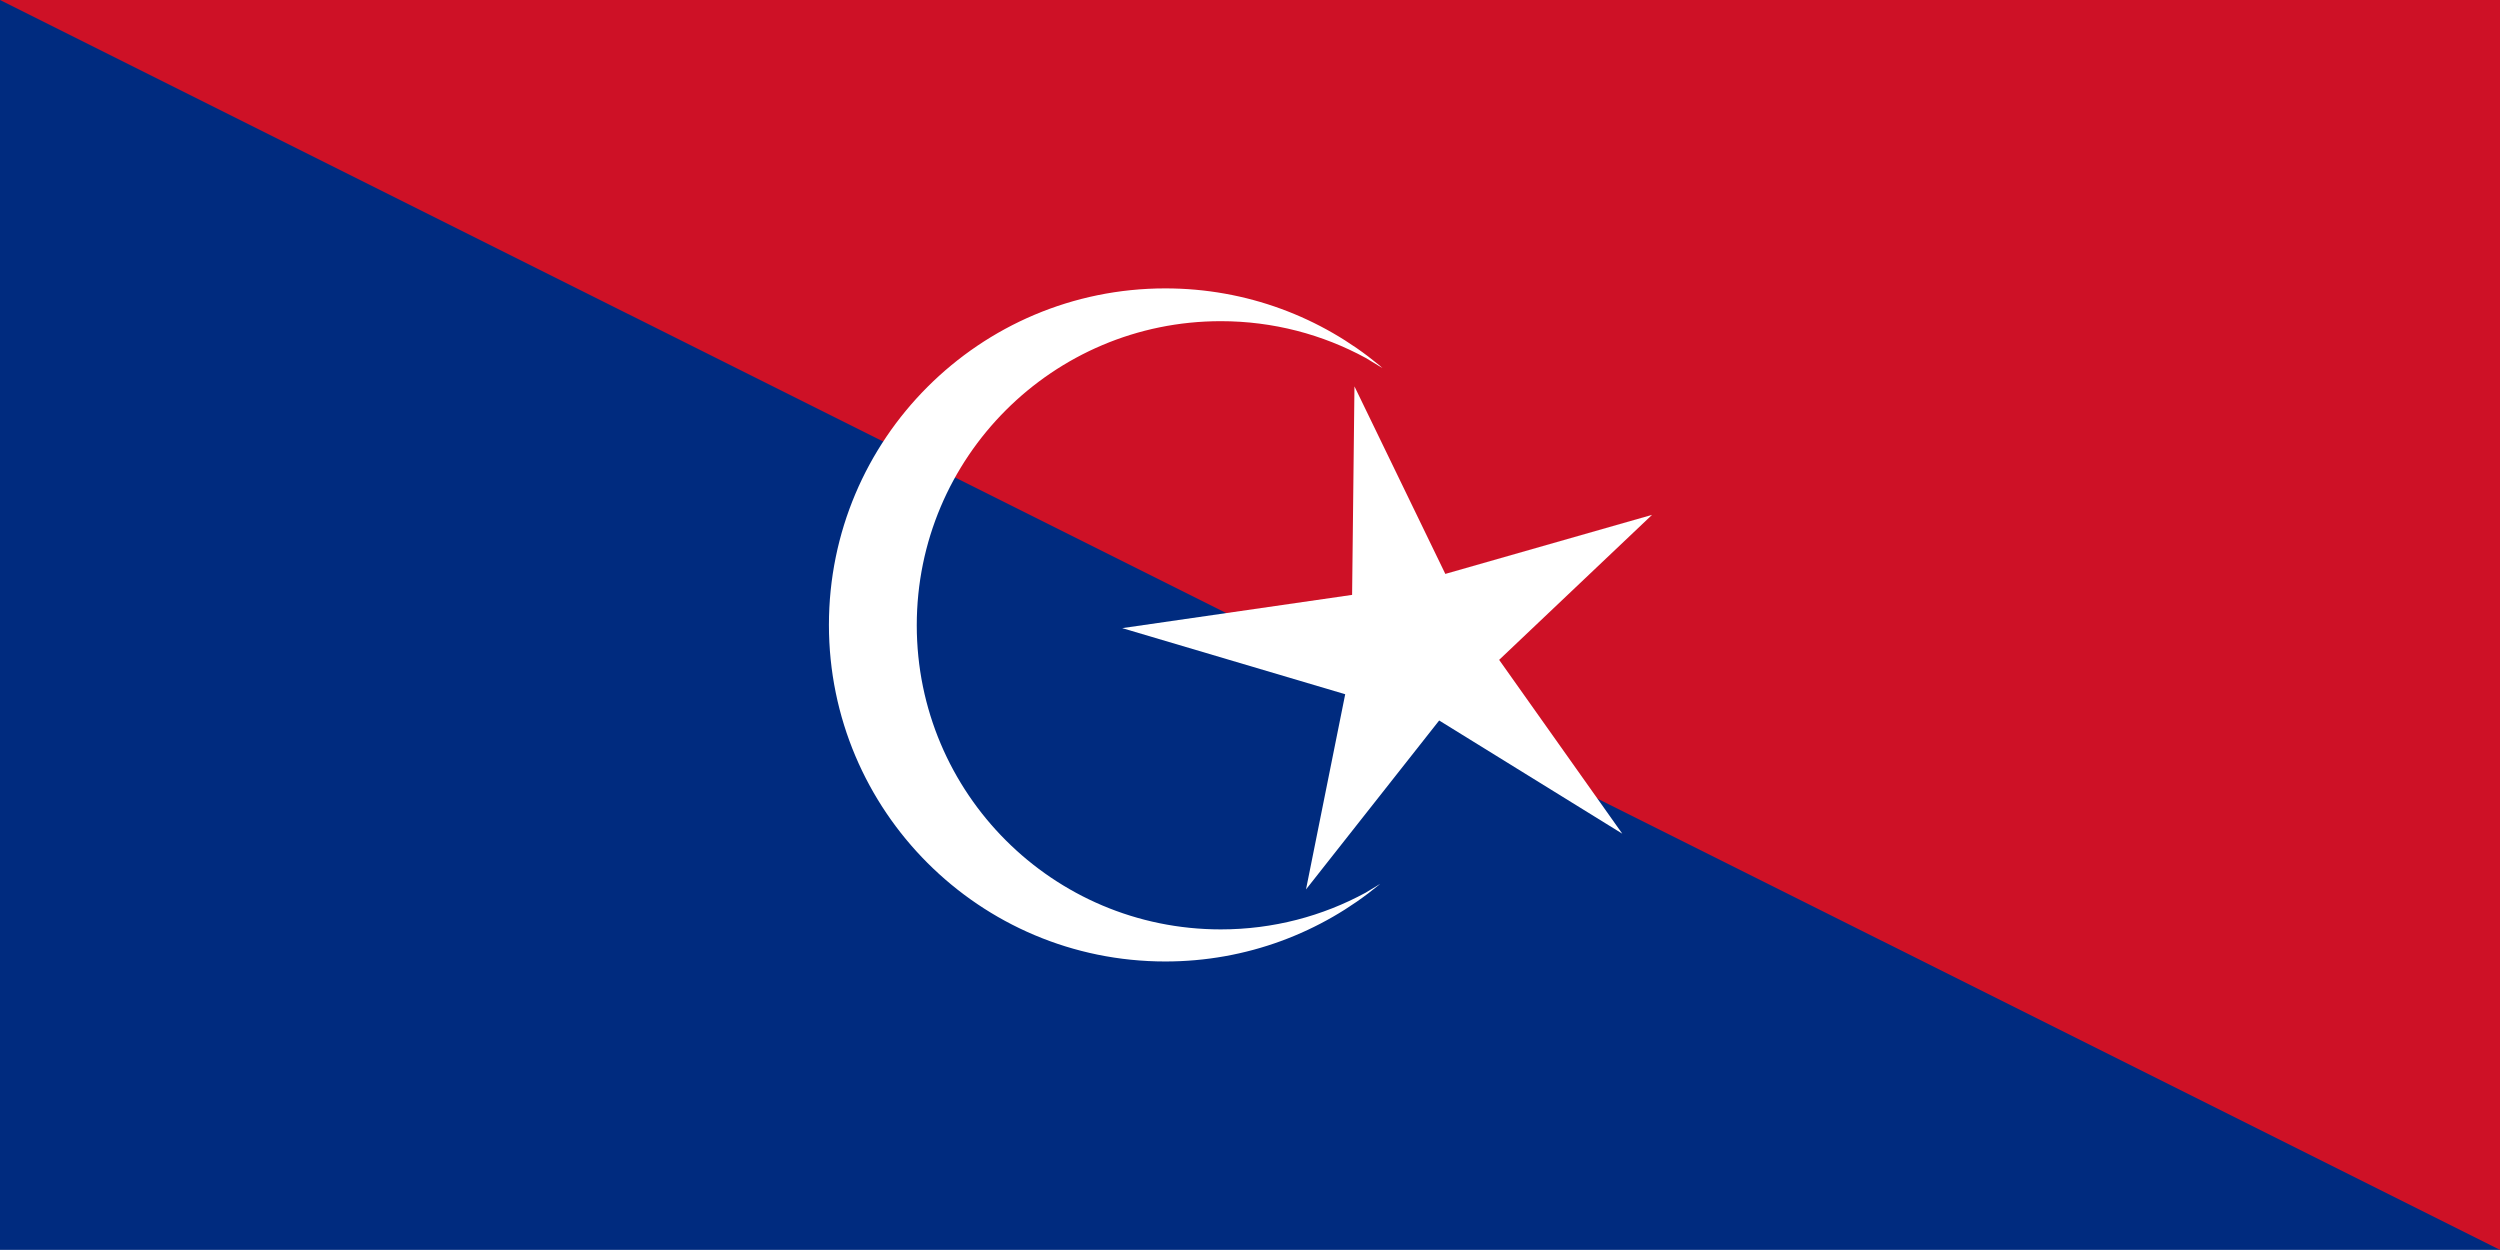
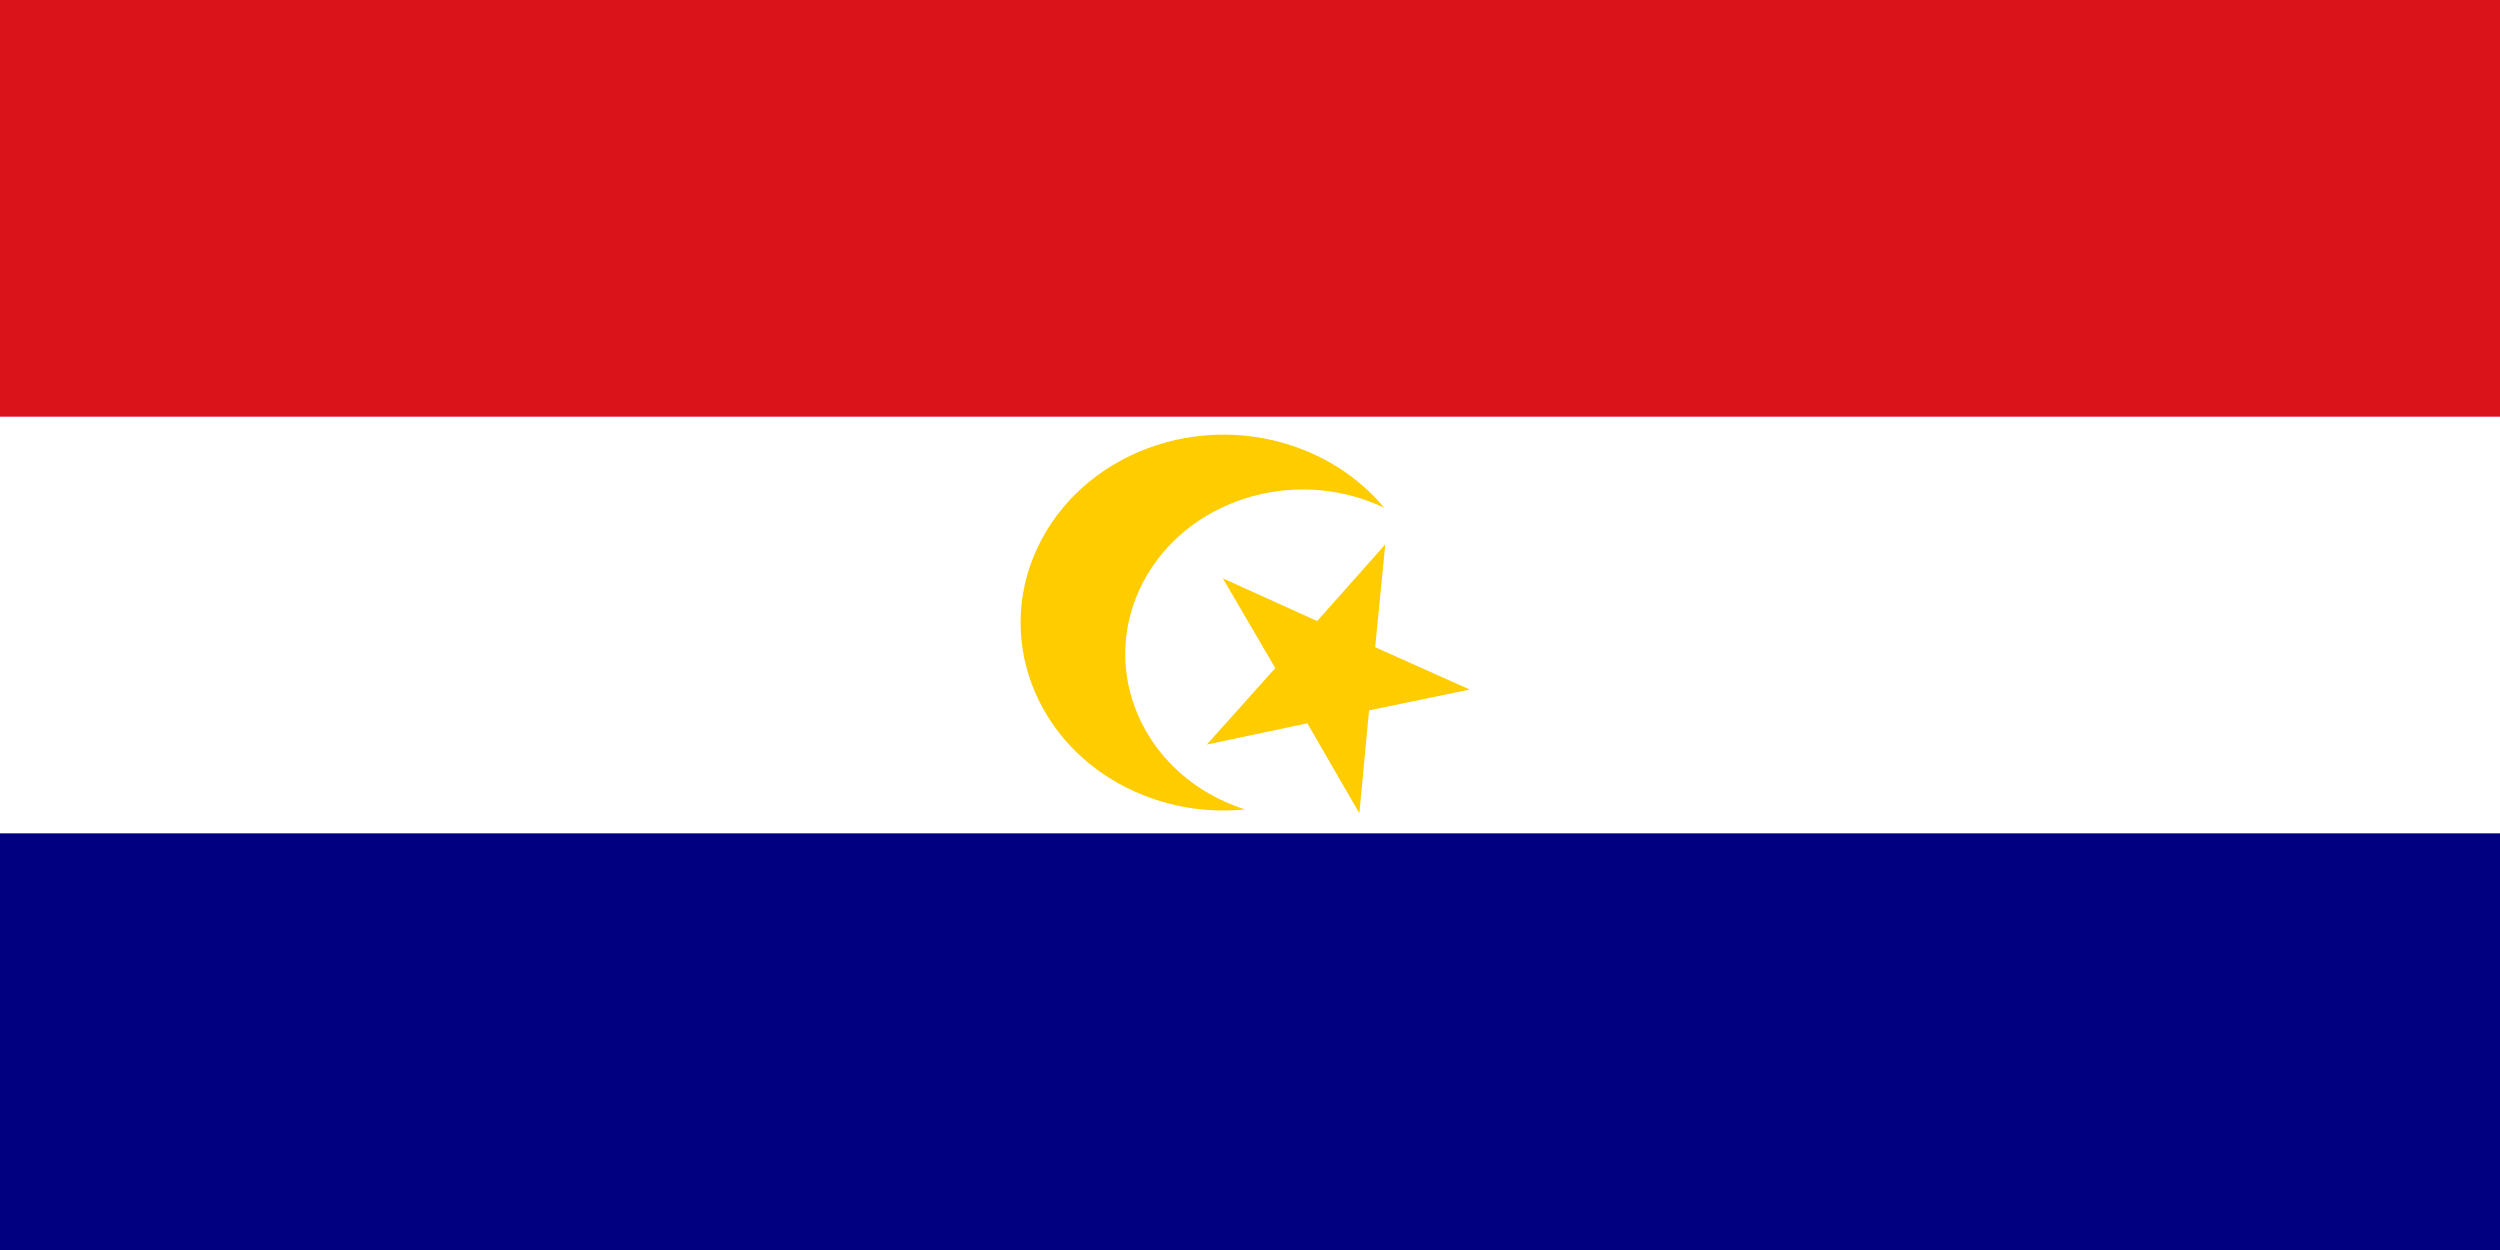
- <svg xmlns="http://www.w3.org/2000/svg" viewBox="0 0 1511.84 755.84" height="755.84" width="1511.84" xml:space="preserve" id="svg2" version="1.1">
-   <defs id="defs6">
-     <clipPath id="clipPath18" clipPathUnits="userSpaceOnUse">
-       <path style="clip-rule:evenodd" id="path16" d="M 0,1.8311e-4 H 1133.88 V 566.88 H 0 Z" />
-     </clipPath>
-     <clipPath id="clipPath30" clipPathUnits="userSpaceOnUse">
-       <path style="clip-rule:evenodd" id="path28" d="M -9.1553e-5,566.88 H 1133.88 V 1.2207e-4 H -9.1553e-5" />
-     </clipPath>
-   </defs>
-   <g transform="matrix(1.333333,0,0,-1.333333,0,755.84)" id="g10">
-     <g id="g12">
-       <g clip-path="url(#clipPath18)" id="g14">
-         <path id="path20" style="fill:#002b7f;fill-opacity:1;fill-rule:evenodd;stroke:none" d="M 0,6.1035e-5 H 1133.88 V 566.88 H 0 Z" />
-       </g>
-     </g>
-     <path id="path22" style="fill:#ce1126;fill-opacity:1;fill-rule:evenodd;stroke:none" d="M 1133.88,566.88 V 6.1035e-5 L -1.2207e-4,566.88 Z" />
-     <g id="g24">
-       <g clip-path="url(#clipPath30)" id="g26">
-         <path id="path32" style="fill:#ffffff;fill-opacity:1;fill-rule:evenodd;stroke:none" d="m 508.98,281.99 104.27,15.08 1.07,94.56 41.21,-85.05 93.77,26.79 -69.36,-65.77 55.85,-78.84 -83.05,51.34 -60.4,-76.62 17.78,88.53 z" />
-       </g>
-     </g>
-     <path id="path34" style="fill:#ffffff;fill-opacity:1;fill-rule:evenodd;stroke:none" d="m 528.54,436.08 c 36.86,0 70.67,-13.08 97.05,-34.86 l 1.41,-1.28 -7.61,4.62 c -19.53,10.62 -41.92,16.65 -65.71,16.65 -76.15,0 -137.88,-61.75 -137.88,-137.93 0,-76.17 61.73,-137.93 137.88,-137.93 23.79,0 46.18,6.03 65.71,16.65 l 6.56,3.98 -0.36,-0.32 C 599.21,143.88 565.4,130.8 528.54,130.8 c -84.27,0 -152.58,68.34 -152.58,152.64 0,84.3 68.31,152.64 152.58,152.64 z" />
-   </g>
+ <svg xmlns="http://www.w3.org/2000/svg" width="900" height="450" viewBox="0 0 672 336">
+   <path style="fill:navy" d="M0 0h672v336H0z" />
+   <path style="fill:#fff" d="M0 0h672v224H0z" />
+   <path style="fill:#da121a" d="M0 0h672v112H0z" />
+   <path style="fill:#fc0;stroke:none;stroke-width:1.493;stroke-miterlimit:4;stroke-dasharray:none" d="M350.306 120.89c-27.691-10.948-59.734.974-71.57 26.629-11.836 25.655 1.016 55.328 28.707 66.276 8.895 3.517 18.237 4.674 27.215 3.774-1.085-.346-2.156-.732-3.228-1.156-24.229-9.58-35.475-35.543-25.119-57.991 10.357-22.448 38.394-32.88 62.624-23.3 1.072.424 2.114.873 3.134 1.359-5.506-6.627-12.869-12.074-21.764-15.591z" />
+   <path style="fill:#fc0;stroke:none;stroke-width:1.493;stroke-miterlimit:4;stroke-dasharray:none" d="m328.7 155.458 25.358 11.49 18.31-20.628-2.728 27.647 25.407 11.379-27.044 5.597-2.607 27.661-13.986-24.188-27.018 5.716 18.4-20.546z" />
</svg>
